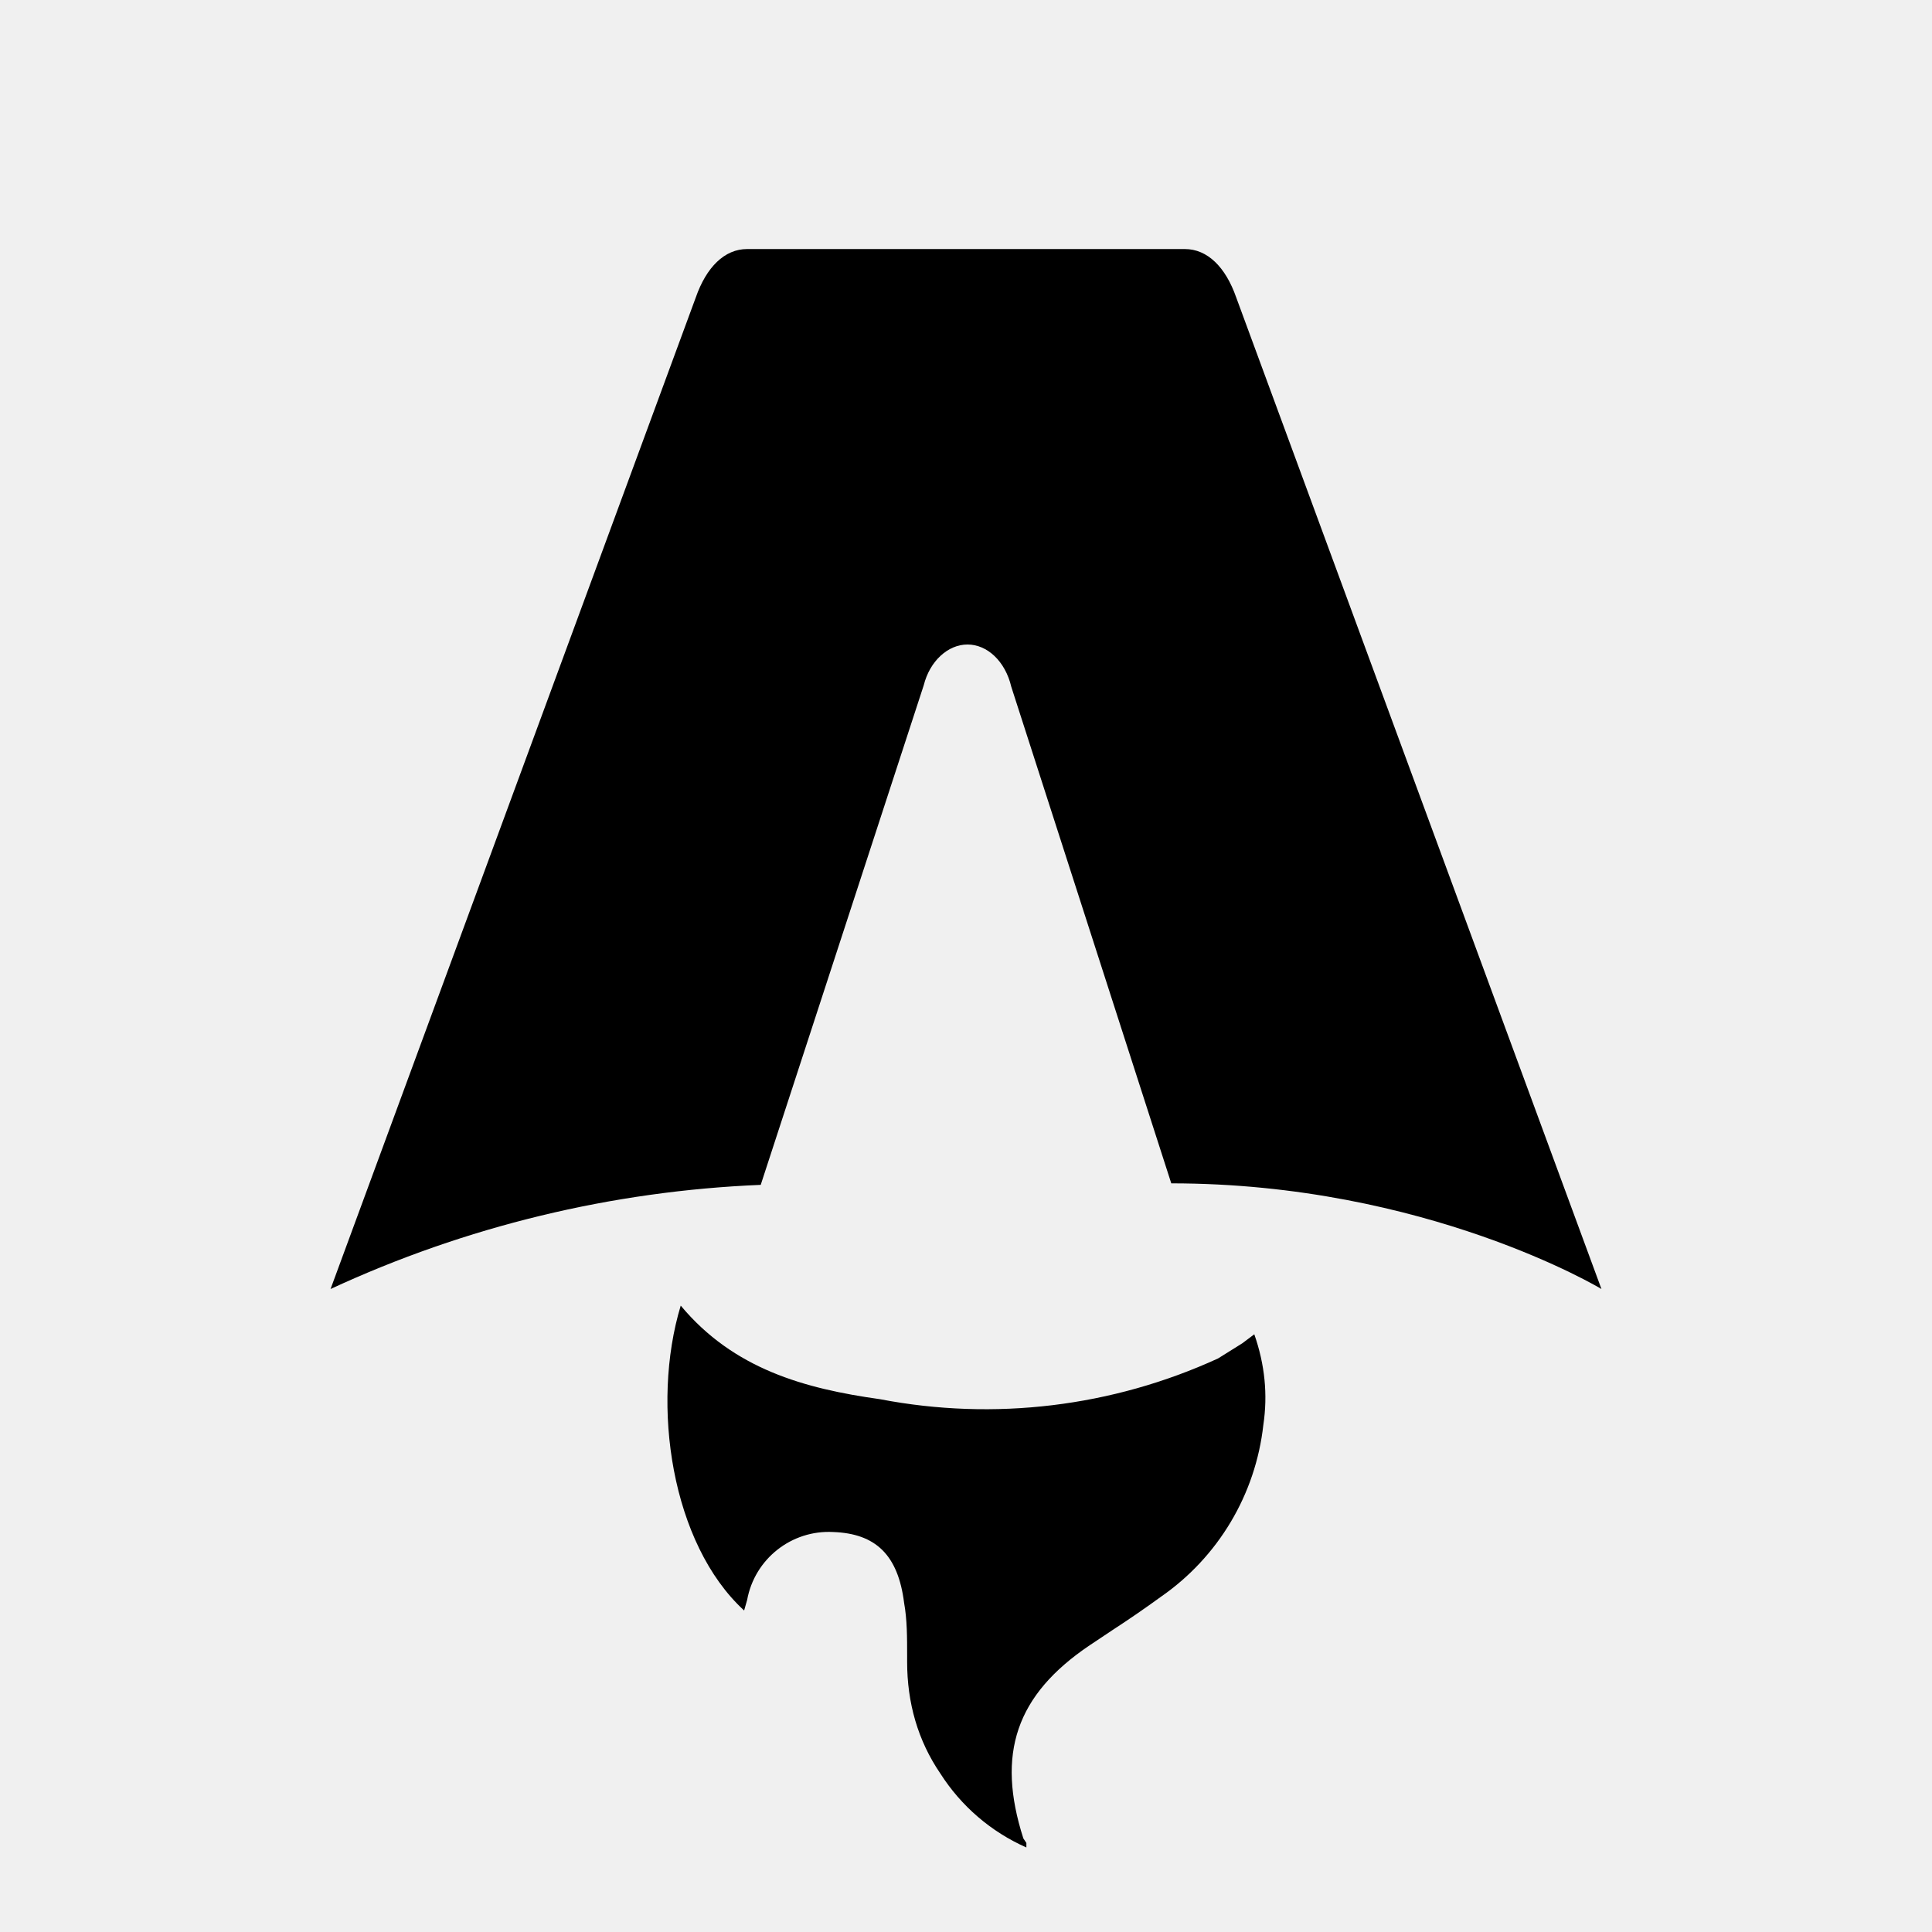
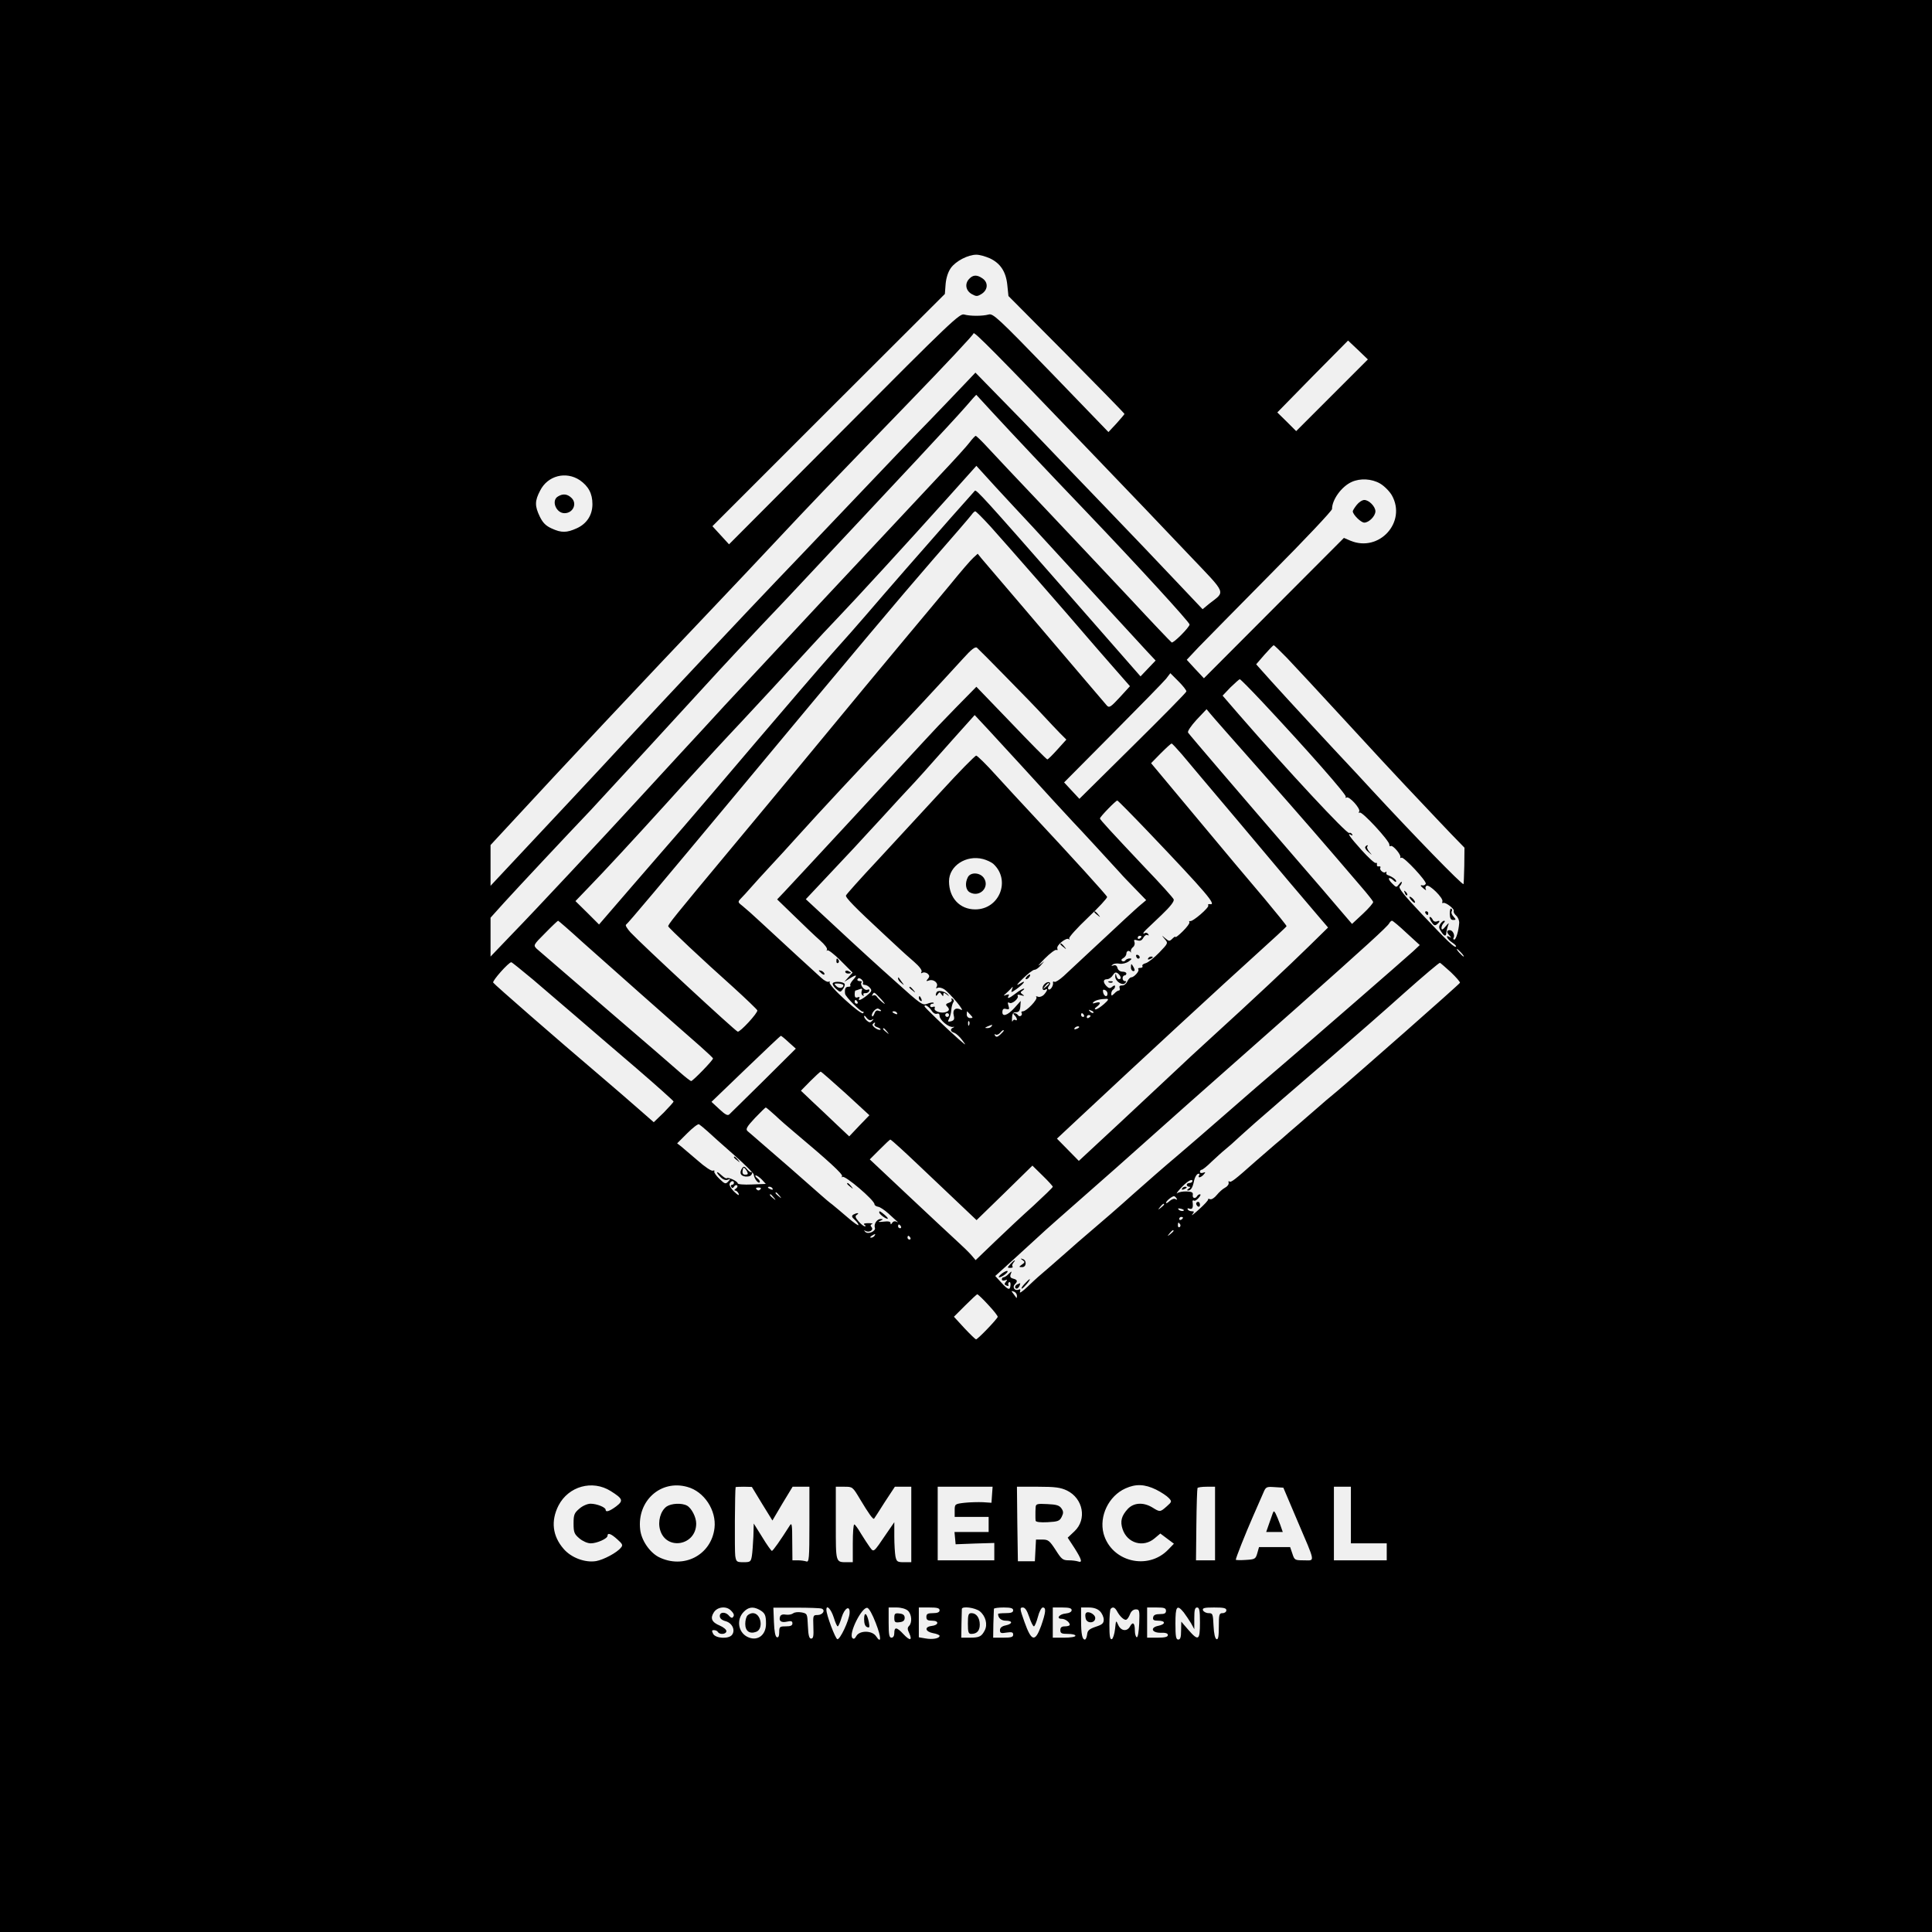
- <svg xmlns="http://www.w3.org/2000/svg" fill="none" viewBox="0 0 128 128">
-   <path d="M50.4 78.5a75.1 75.1 0 0 0-28.5 6.9l24.2-65.7c.7-2 1.9-3.2 3.4-3.2h29c1.5 0 2.7 1.2 3.4 3.2l24.2 65.7s-11.6-7-28.5-7L67 45.5c-.4-1.7-1.6-2.8-2.9-2.8-1.3 0-2.5 1.1-2.9 2.7L50.4 78.5Zm-1.1 28.2Zm-4.2-20.2c-2 6.6-.6 15.8 4.2 20.2a17.5 17.5 0 0 1 .2-.7 5.5 5.5 0 0 1 5.7-4.5c2.8.1 4.3 1.5 4.7 4.7.2 1.1.2 2.3.2 3.5v.4c0 2.7.7 5.2 2.2 7.4a13 13 0 0 0 5.7 4.9v-.3l-.2-.3c-1.8-5.6-.5-9.5 4.4-12.8l1.5-1a73 73 0 0 0 3.2-2.2 16 16 0 0 0 6.8-11.4c.3-2 .1-4-.6-6l-.8.6-1.6 1a37 37 0 0 1-22.4 2.7c-5-.7-9.7-2-13.2-6.2Z" />
-   <style>
-         path { fill: #000; }
-         @media (prefers-color-scheme: dark) {
-             path { fill: #FFF; }
-         }
-     </style>
+ <svg xmlns="http://www.w3.org/2000/svg" version="1.0" width="1024pt" height="1024pt" viewBox="0 0 1024 1024" preserveAspectRatio="xMidYMid meet">
+   <g transform="translate(0,1024) scale(0.1,-0.1)" fill="#000000" stroke="none">
+     <path d="M0 5120 l0 -5120 5120 0 5120 0 0 5120 0 5120 -5120 0 -5120 0 0 -5120z m5246 3751 c56 -26 86 -71 93 -142 l6 -58 308 -310 c169 -171 307 -312 307 -315 0 -2 -19 -24 -42 -50 l-43 -46 -305 316 c-280 289 -307 314 -330 307 -32 -9 -98 -9 -130 0 -23 7 -75 -42 -635 -605 l-611 -613 -44 48 -44 48 616 616 616 615 4 53 c3 33 13 64 28 85 26 36 90 70 135 70 17 0 48 -9 71 -19z m515 -1006 c201 -209 445 -464 543 -568 201 -211 192 -189 105 -257 l-35 -29 -144 152 c-79 84 -247 260 -374 392 -127 132 -276 287 -331 345 -55 58 -157 163 -228 235 l-127 130 -57 -60 c-31 -33 -113 -118 -182 -190 -70 -71 -264 -274 -431 -450 -167 -176 -343 -360 -391 -410 -138 -144 -577 -611 -799 -850 -169 -183 -358 -384 -667 -714 l-43 -46 0 108 0 108 113 122 c257 279 704 755 1077 1147 97 102 248 262 335 355 180 192 228 242 698 728 185 191 337 353 337 360 0 14 117 -103 601 -608z m1299 280 l-190 -190 -50 50 -50 49 187 191 188 190 53 -50 52 -50 -190 -190z m-1805 -85 c122 -132 283 -303 505 -535 274 -287 545 -583 545 -595 0 -14 -86 -101 -95 -95 -5 3 -105 108 -221 233 -117 125 -322 342 -454 482 -133 140 -268 283 -300 318 -31 34 -60 62 -64 62 -3 -1 -18 -16 -32 -35 -14 -19 -84 -96 -156 -172 -295 -314 -1045 -1117 -1143 -1223 -58 -63 -163 -178 -235 -255 -71 -77 -175 -190 -230 -250 -169 -184 -542 -584 -662 -707 l-113 -118 0 103 0 103 72 80 c72 79 332 357 458 489 59 63 506 549 684 744 38 42 138 148 221 236 84 88 190 200 236 250 46 49 154 164 239 255 85 91 243 260 351 375 108 116 223 240 255 277 32 37 58 67 59 65 1 -1 37 -40 80 -87z m120 -507 c66 -70 145 -156 175 -189 122 -133 488 -532 530 -577 l45 -48 -40 -42 -40 -42 -416 475 c-402 459 -456 518 -462 509 -2 -2 -59 -67 -128 -144 -137 -155 -348 -397 -449 -515 -35 -41 -116 -133 -180 -204 -63 -71 -243 -281 -400 -465 -157 -185 -332 -390 -390 -457 -58 -66 -181 -209 -275 -317 l-170 -197 -62 62 -63 62 73 76 c74 76 228 242 412 445 55 61 122 135 150 165 27 30 77 84 110 120 33 36 96 103 140 150 80 85 230 248 360 390 37 41 103 111 145 155 94 98 371 400 580 633 l155 173 40 -44 c22 -25 94 -103 160 -174z m-2302 142 c46 -32 67 -71 67 -127 0 -58 -30 -104 -83 -128 -53 -24 -81 -25 -133 -1 -31 14 -47 30 -63 63 -27 56 -27 83 2 138 40 79 136 104 210 55z m4242 -18 c22 -13 49 -40 62 -62 80 -142 -67 -304 -219 -241 l-35 15 -371 -372 -371 -372 -46 49 -45 49 62 66 c35 36 208 212 385 391 178 179 323 333 323 342 0 50 51 120 105 144 45 20 105 17 150 -9z m-2064 -229 c65 -72 418 -475 519 -594 19 -22 76 -88 127 -146 l92 -105 -54 -59 c-47 -51 -56 -57 -68 -44 -7 8 -65 76 -128 150 -63 74 -204 240 -314 369 -110 129 -210 246 -222 260 l-21 26 -22 -20 c-13 -11 -69 -76 -125 -145 -57 -69 -166 -199 -242 -290 -131 -157 -233 -280 -565 -682 -79 -95 -235 -284 -348 -419 -314 -377 -341 -411 -338 -419 4 -10 178 -174 346 -324 67 -61 123 -115 126 -121 4 -13 -92 -117 -104 -113 -16 6 -502 456 -568 526 -18 20 -29 38 -24 41 10 6 186 216 586 696 633 761 862 1033 1039 1237 106 121 198 228 206 239 7 10 16 19 20 19 4 0 41 -37 82 -82z m82 -797 c79 -80 168 -172 198 -205 30 -32 69 -74 87 -92 l34 -34 -47 -52 c-26 -29 -50 -53 -54 -53 -4 0 -90 87 -191 193 l-185 192 -110 -112 c-61 -62 -133 -138 -160 -168 -83 -90 -705 -762 -747 -806 l-39 -41 93 -90 c51 -50 112 -108 135 -128 24 -21 40 -42 36 -49 -3 -6 -2 -8 2 -3 5 4 37 -21 71 -55 l63 -63 -22 -24 -22 -25 27 17 c38 24 45 21 20 -6 -12 -13 -19 -27 -15 -30 3 -4 -1 -7 -10 -7 -16 0 -21 -11 -18 -37 2 -16 84 -98 94 -95 5 1 6 -2 2 -8 -4 -6 -44 23 -96 71 -49 44 -86 86 -82 92 3 5 1 7 -4 4 -6 -4 -24 5 -41 21 -16 15 -74 68 -128 117 -114 105 -111 102 -195 180 -35 33 -77 70 -92 82 -27 21 -28 22 -10 41 10 10 34 36 53 58 19 22 64 71 100 110 36 38 103 112 150 164 114 127 351 381 475 510 94 98 263 280 400 430 43 48 64 64 73 57 7 -6 77 -76 155 -156z m1488 102 c36 -38 175 -187 309 -333 134 -146 276 -299 315 -340 136 -144 250 -265 284 -299 l33 -34 -1 -96 c-1 -52 -3 -96 -4 -97 -6 -7 -266 261 -488 501 -30 33 -120 130 -200 215 -185 199 -337 365 -378 412 l-33 37 44 51 c24 27 46 50 49 50 3 0 34 -30 70 -67z m-533 -178 c0 -5 -129 -136 -284 -289 l-283 -280 -41 44 -40 43 259 261 c143 144 270 274 282 289 l22 29 43 -43 c24 -24 43 -48 42 -54z m404 -57 c238 -254 447 -492 441 -501 -3 -6 -2 -7 4 -4 14 9 76 -60 67 -74 -4 -7 -3 -9 3 -6 12 8 159 -151 157 -170 -1 -7 2 -10 8 -7 10 6 55 -46 50 -59 -1 -5 1 -6 6 -3 12 7 134 -124 129 -138 -3 -6 -10 -10 -16 -9 -16 4 -14 -2 6 -18 10 -8 14 -9 10 -2 -4 6 -2 15 4 18 14 10 91 -66 84 -83 -2 -7 -1 -11 4 -8 11 7 63 -33 56 -43 -2 -5 3 -15 13 -24 10 -9 17 -27 16 -39 -3 -43 -17 -88 -26 -88 -5 0 -7 4 -4 9 9 14 -4 41 -20 41 -17 0 -18 -12 -1 -29 10 -11 10 -13 0 -7 -25 14 -13 -12 13 -29 14 -9 24 -19 21 -22 -8 -7 -39 22 -179 170 -98 104 -128 141 -119 150 6 6 11 15 11 21 0 5 -6 1 -14 -10 -15 -19 -15 -19 -37 3 -13 12 -20 25 -17 28 3 3 13 -1 22 -10 9 -9 16 -12 16 -6 0 9 -20 24 -45 33 -5 1 -9 7 -7 13 2 5 0 7 -4 3 -9 -10 -35 12 -28 23 3 5 0 8 -8 7 -7 -2 -12 3 -10 10 1 8 -1 11 -6 8 -5 -3 -39 28 -76 69 -63 70 -80 95 -54 79 7 -4 8 -3 4 5 -4 6 -11 9 -15 6 -12 -7 -324 328 -589 633 l-82 95 42 44 c24 23 46 43 49 43 4 0 58 -55 121 -122z m-7 -368 c224 -254 322 -367 528 -608 34 -39 63 -76 65 -82 2 -5 -23 -34 -54 -63 l-58 -54 -66 77 c-36 43 -135 158 -220 256 -298 345 -576 670 -583 681 -4 7 15 35 45 68 l53 56 20 -24 c11 -14 133 -152 270 -307z m-1277 38 c132 -145 257 -281 278 -303 33 -34 204 -220 254 -275 8 -10 42 -45 75 -79 l60 -62 -25 -21 c-14 -11 -54 -48 -90 -81 -37 -34 -114 -107 -174 -162 -59 -55 -126 -117 -148 -138 -22 -20 -44 -34 -49 -31 -5 3 -9 2 -8 -3 4 -15 -13 -43 -23 -37 -5 3 -5 11 2 19 16 20 -5 28 -24 9 -16 -16 -12 -39 5 -29 15 10 10 -7 -7 -26 -9 -10 -23 -15 -32 -12 -10 4 -14 2 -9 -2 9 -11 -52 -75 -71 -75 -7 0 -11 -4 -7 -9 3 -5 1 -12 -4 -15 -5 -4 -12 -2 -16 4 -3 5 -11 10 -18 10 -8 0 -8 -3 1 -12 14 -14 16 -32 3 -24 -5 4 -11 0 -14 -6 -3 -7 -4 1 -3 17 1 23 6 30 21 30 15 0 21 8 23 30 l2 30 -33 -37 c-37 -41 -67 -50 -64 -19 1 13 7 17 20 13 16 -4 18 -1 12 18 -5 16 -4 20 5 15 14 -9 52 24 44 37 -4 6 3 8 17 3 19 -5 21 -4 9 4 -13 10 -13 12 0 21 8 5 11 10 6 10 -5 0 -24 -11 -42 -25 -35 -27 -49 -32 -38 -13 5 8 1 9 -12 5 -16 -6 -17 -5 -4 6 8 7 21 19 28 27 11 13 12 12 6 -4 -7 -19 -5 -18 24 2 41 30 55 52 17 28 -22 -13 -17 -5 17 28 26 25 53 46 61 46 8 0 22 10 33 23 l19 22 -25 -19 c-14 -11 -1 4 27 33 29 29 57 50 63 46 5 -3 7 0 4 8 -6 17 49 61 61 49 5 -4 5 -2 2 4 -3 6 41 55 99 110 57 54 103 104 102 110 -3 10 -182 207 -408 449 -47 50 -128 138 -180 195 -52 58 -100 105 -106 105 -6 0 -90 -85 -186 -190 -96 -104 -248 -269 -337 -365 -90 -96 -165 -180 -167 -186 -5 -10 48 -64 200 -205 32 -30 70 -65 85 -79 15 -14 48 -44 75 -67 30 -26 45 -47 40 -54 -4 -8 -3 -9 5 -5 6 4 18 2 27 -4 11 -10 12 -16 2 -28 -11 -13 -10 -14 8 -8 24 7 50 -16 38 -35 -4 -8 -3 -9 5 -5 6 4 22 1 35 -7 31 -21 116 -123 90 -109 -28 15 -47 1 -39 -30 5 -20 2 -26 -14 -31 -18 -4 -19 -2 -11 13 6 11 11 32 12 47 1 15 6 33 10 40 6 7 4 14 -3 19 -7 4 -9 3 -5 -4 3 -6 -3 -14 -15 -17 -15 -5 -18 -10 -10 -18 15 -15 14 -24 -5 -31 -24 -9 -66 4 -60 20 3 8 0 11 -10 7 -7 -3 -14 0 -14 6 0 6 5 11 12 11 6 0 9 2 6 5 -3 3 -18 1 -33 -5 -25 -10 -34 -4 -168 117 -78 69 -217 196 -309 282 l-167 155 142 151 c78 82 164 175 191 205 28 30 100 108 160 174 61 65 120 129 131 142 60 68 270 304 271 304 1 0 110 -118 242 -262z m856 54 c26 -31 161 -192 300 -356 236 -282 335 -398 433 -513 l42 -49 -102 -100 c-105 -103 -300 -286 -512 -479 -66 -60 -158 -145 -205 -190 -47 -44 -179 -167 -293 -274 l-209 -194 -58 59 -58 59 122 114 c312 292 776 720 927 856 92 83 168 153 168 156 1 3 -52 68 -116 145 -65 76 -227 269 -360 429 l-242 290 51 52 c29 29 55 53 58 52 3 0 27 -26 54 -57z m-177 -412 c306 -321 366 -391 325 -382 -8 1 -11 -2 -8 -7 7 -10 -82 -87 -96 -83 -5 1 -7 -1 -4 -6 3 -5 -13 -26 -34 -47 -22 -22 -40 -36 -40 -31 0 4 -7 0 -16 -9 -15 -15 -18 -15 -38 2 -21 18 -21 18 -3 -4 19 -22 19 -22 -29 -72 -26 -27 -58 -52 -71 -56 -13 -3 -21 -10 -18 -15 3 -6 -2 -10 -11 -10 -10 0 -14 -3 -11 -7 9 -8 -22 -43 -37 -43 -6 0 -16 -10 -21 -22 -6 -13 -18 -22 -28 -21 -12 0 -16 -4 -13 -13 3 -8 1 -14 -4 -14 -5 0 -16 -7 -24 -16 -14 -13 -16 -14 -16 0 0 8 5 18 10 21 6 3 10 11 10 17 0 7 -5 6 -15 -2 -11 -10 -18 -9 -30 3 -20 21 -19 37 3 37 9 0 23 9 30 21 11 16 16 18 28 9 16 -14 19 -30 5 -30 -5 0 -12 8 -14 18 -4 14 -5 14 -6 -3 -1 -25 37 -51 52 -36 8 8 8 11 -1 11 -7 0 -12 7 -12 15 0 8 5 15 10 15 6 0 10 5 10 10 0 6 -9 10 -21 10 -12 0 -23 8 -26 19 -3 13 -11 18 -21 14 -13 -4 -14 -3 -4 5 7 5 24 7 37 4 13 -2 34 3 47 12 17 12 19 16 6 16 -9 0 -20 -5 -23 -10 -4 -6 -11 -7 -17 -4 -7 4 -5 10 6 16 9 5 16 16 16 23 0 16 15 20 23 8 2 -5 2 -3 1 4 -2 6 3 17 11 23 8 6 11 18 8 27 -5 12 -1 14 15 9 15 -5 24 -1 32 14 6 11 16 17 22 14 7 -4 8 -3 4 5 -4 6 -12 9 -17 6 -14 -9 -11 2 5 17 7 7 45 43 83 79 46 44 67 71 64 82 -3 8 -71 84 -152 168 -184 195 -239 255 -239 261 0 9 85 96 92 95 4 -1 78 -76 165 -167z m-823 -168 c95 -86 34 -242 -95 -242 -82 0 -139 61 -139 149 0 82 91 141 180 118 19 -5 43 -16 54 -25z m-2176 -416 c122 -109 484 -430 624 -552 37 -33 67 -61 67 -64 1 -9 -107 -120 -116 -120 -4 1 -28 19 -53 41 -25 22 -202 176 -395 341 -192 165 -359 309 -370 319 -19 19 -19 20 45 84 35 36 66 65 68 65 2 0 61 -51 130 -114z m4367 49 l70 -64 -35 -33 c-54 -49 -545 -476 -694 -603 -71 -60 -204 -175 -295 -255 -91 -80 -211 -183 -266 -230 -55 -46 -158 -136 -230 -200 -71 -64 -170 -150 -220 -192 -49 -42 -104 -89 -121 -105 -17 -15 -57 -50 -89 -78 -78 -67 -75 -64 -129 -115 -26 -25 -44 -37 -40 -27 4 13 2 16 -9 11 -19 -7 -33 14 -18 29 16 16 14 24 -9 30 -15 4 -18 10 -13 24 7 17 6 17 -11 1 -9 -10 -22 -18 -27 -18 -5 0 -9 -5 -9 -11 0 -6 7 -8 16 -5 14 5 15 4 5 -8 -9 -11 -8 -15 4 -20 9 -3 13 -2 10 3 -3 5 -1 12 3 15 5 3 9 -3 8 -14 -2 -31 -12 -28 -48 11 l-33 36 95 86 c52 47 115 105 140 128 25 24 133 119 240 213 107 94 240 211 295 261 117 105 269 240 835 740 353 314 472 422 483 441 4 8 11 14 15 14 4 0 39 -29 77 -65z m-1405 -19 c0 -3 -4 -8 -10 -11 -5 -3 -10 -1 -10 4 0 6 5 11 10 11 6 0 10 -2 10 -4z m1695 -86 c10 -11 16 -20 13 -20 -3 0 -13 9 -23 20 -10 11 -16 20 -13 20 3 0 13 -9 23 -20z m-4920 -142 c60 -51 163 -140 230 -197 66 -57 209 -180 318 -273 108 -93 197 -173 197 -176 0 -4 -24 -30 -52 -59 l-53 -51 -80 70 c-44 39 -136 118 -205 177 -225 191 -559 482 -566 493 -6 9 82 108 96 108 3 0 55 -42 115 -92z m4865 39 c28 -27 50 -52 48 -56 -3 -8 -553 -492 -653 -576 -33 -27 -78 -65 -100 -85 -22 -19 -69 -60 -104 -90 -36 -30 -69 -60 -75 -65 -6 -6 -27 -23 -46 -39 -19 -16 -66 -57 -105 -91 -110 -98 -132 -115 -139 -107 -4 4 -6 1 -4 -7 2 -8 -7 -20 -19 -26 -12 -6 -32 -24 -44 -39 -12 -15 -28 -25 -35 -22 -8 3 -13 2 -11 -2 1 -4 -20 -27 -48 -52 -27 -25 -44 -37 -36 -27 12 15 11 17 -2 17 -9 0 -19 4 -22 10 -3 6 1 7 9 4 16 -6 21 5 17 35 -2 7 2 11 7 8 4 -4 16 3 25 14 9 10 13 19 7 19 -5 0 -12 -4 -15 -10 -10 -16 -26 -11 -23 7 2 13 -5 17 -32 18 -19 1 -42 -3 -50 -9 -8 -6 -1 5 15 23 34 38 65 57 65 41 0 -5 -7 -10 -15 -10 -8 0 -15 -4 -15 -10 0 -5 6 -10 13 -10 8 0 7 -4 -3 -10 -9 -6 -10 -10 -3 -10 15 0 25 16 32 53 4 17 13 33 20 35 8 3 11 0 7 -7 -11 -17 10 -13 24 4 11 13 10 14 -4 9 -9 -3 -16 -1 -16 5 0 6 4 11 9 11 5 0 29 19 53 43 25 23 55 51 69 62 13 10 54 46 90 80 36 33 110 98 165 145 54 48 194 167 309 267 116 100 291 253 390 342 99 88 183 159 187 158 3 -1 29 -24 58 -50z m-3116 -58 c-3 -5 1 -9 9 -9 8 0 21 -7 28 -16 12 -14 9 -20 -16 -40 -31 -25 -51 -32 -40 -14 3 6 -1 7 -9 4 -11 -4 -16 0 -16 15 0 12 2 21 4 21 2 0 12 3 22 7 13 5 16 3 11 -10 -3 -9 -1 -19 5 -23 6 -4 8 -3 5 3 -4 6 1 10 10 9 9 0 18 5 20 12 3 7 -1 10 -10 6 -16 -6 -42 28 -30 40 3 3 -1 6 -11 6 -9 0 -14 5 -11 10 5 8 11 7 21 -1 7 -6 11 -15 8 -20z m986 -3 c0 -2 -8 -10 -17 -17 -16 -13 -17 -12 -4 4 13 16 21 21 21 13z m310 -52 c0 -21 -17 -17 -23 5 -3 14 -1 18 9 14 8 -3 14 -11 14 -19z m-1199 -31 c21 -23 24 -30 9 -18 -14 11 -29 26 -33 33 -5 7 -13 9 -19 6 -7 -4 -8 -2 -4 4 10 16 7 17 47 -25z m1180 -25 c-17 -15 -37 -28 -44 -28 -7 1 -5 6 6 14 24 18 21 29 -5 21 -16 -5 -20 -4 -13 3 10 11 37 17 69 18 14 0 12 -6 -13 -28z m-1306 12 c3 -5 1 -10 -4 -10 -6 0 -11 5 -11 10 0 6 2 10 4 10 3 0 8 -4 11 -10z m391 -44 c9 -15 21 -22 30 -19 9 3 14 -1 14 -12 0 -21 48 -61 70 -58 9 2 10 0 3 -3 -19 -8 -16 -22 5 -28 10 -4 29 -21 42 -39 23 -31 23 -31 -21 7 -62 55 -179 167 -179 172 0 13 22 0 36 -20z m-266 -3 c0 -3 -7 -3 -14 0 -9 4 -17 -2 -21 -14 -4 -11 -9 -18 -12 -16 -10 11 18 46 32 41 8 -4 15 -8 15 -11z m1125 -11 c-3 -3 -11 0 -18 7 -9 10 -8 11 6 5 10 -3 15 -9 12 -12z m-1040 -2 c3 -6 -1 -7 -9 -4 -18 7 -21 14 -7 14 6 0 13 -4 16 -10z m388 -8 c15 -16 15 -18 -1 -18 -10 0 -18 8 -18 18 0 10 1 18 2 18 0 0 8 -8 17 -18z m-113 -2 c0 -5 -4 -10 -10 -10 -5 0 -10 5 -10 10 0 6 5 10 10 10 6 0 10 -4 10 -10z m715 0 c3 -5 1 -10 -4 -10 -6 0 -11 5 -11 10 0 6 2 10 4 10 3 0 8 -4 11 -10z m-1124 -25 c11 6 12 5 2 -5 -10 -11 -15 -11 -28 0 -8 7 -15 17 -15 23 0 6 6 3 13 -8 9 -11 19 -15 28 -10z m1159 21 c0 -3 -4 -8 -10 -11 -5 -3 -10 -1 -10 4 0 6 5 11 10 11 6 0 10 -2 10 -4z m-643 -48 c-3 -8 -6 -5 -6 6 -1 11 2 17 5 13 3 -3 4 -12 1 -19z m-502 3 c-3 -5 4 -13 16 -16 11 -4 18 -9 16 -12 -9 -8 -48 18 -42 28 4 5 8 9 11 9 3 0 3 -4 -1 -9z m620 -11 c-3 -5 -14 -10 -23 -9 -14 0 -13 2 3 9 27 11 27 11 20 0z m465 -4 c0 -2 -7 -7 -16 -10 -8 -3 -12 -2 -9 4 6 10 25 14 25 6z m-1019 -23 c13 -16 12 -17 -3 -4 -17 13 -22 21 -14 21 2 0 10 -8 17 -17z m619 4 c0 -2 -9 -12 -19 -21 -14 -13 -21 -14 -27 -5 -4 7 -3 10 3 6 6 -4 16 0 23 8 12 14 20 19 20 12z m-1140 -61 l38 -34 -170 -169 c-94 -92 -175 -173 -182 -179 -9 -9 -22 -2 -53 27 l-42 39 182 175 c100 96 183 175 186 175 2 0 21 -15 41 -34z m302 -271 l126 -116 -54 -56 -53 -56 -68 64 c-37 35 -94 90 -128 121 l-60 57 50 51 c27 27 52 50 55 50 3 0 62 -52 132 -115z m-373 -117 c25 -24 70 -63 100 -88 181 -152 260 -224 254 -234 -3 -6 -3 -8 2 -4 12 11 170 -123 170 -145 0 -5 8 -11 19 -13 10 -1 35 -18 55 -36 20 -18 41 -37 46 -42 6 -5 5 -6 -4 -1 -8 4 -17 2 -22 -6 -6 -10 -9 -10 -9 -2 0 9 -12 11 -37 8 -28 -3 -33 -2 -18 4 17 8 17 10 3 10 -19 1 -38 -27 -31 -46 7 -18 -36 -38 -51 -22 -8 9 -8 10 1 5 19 -11 45 4 33 19 -8 9 -7 14 2 17 7 3 -2 5 -20 5 -21 0 -28 -3 -20 -9 7 -4 8 -8 2 -8 -6 0 -21 12 -33 26 -18 21 -20 28 -10 35 8 5 10 9 4 9 -5 0 -16 -4 -23 -8 -9 -7 -8 -13 8 -27 11 -10 20 -22 20 -28 0 -5 -26 13 -57 40 -32 28 -69 58 -82 69 -14 10 -41 33 -60 50 -96 85 -234 206 -301 263 -41 36 -81 70 -88 76 -11 10 -4 23 39 69 30 31 55 56 58 56 2 0 25 -19 50 -42z m-359 -84 c19 -18 82 -74 140 -125 58 -51 105 -98 105 -104 1 -19 23 -50 31 -42 4 4 -1 14 -12 22 -10 8 -14 15 -8 15 6 0 20 -10 32 -22 l21 -23 -75 -3 c-41 -2 -74 1 -74 6 0 11 -51 35 -58 27 -3 -3 -16 5 -29 17 -28 26 -31 16 -3 -12 12 -12 26 -17 37 -13 15 6 16 5 3 -9 -14 -15 -18 -14 -47 14 -18 17 -30 35 -27 39 3 5 -1 7 -8 4 -7 -3 -43 21 -79 53 -37 31 -76 65 -88 75 l-22 17 53 53 c29 29 57 51 63 48 5 -3 25 -19 45 -37z m1024 -91 c28 -25 130 -122 226 -213 l176 -167 148 144 148 145 54 -53 c30 -29 54 -56 54 -59 0 -4 -46 -48 -102 -100 -57 -51 -149 -137 -205 -191 l-102 -98 -23 27 c-13 15 -49 50 -79 77 -30 28 -146 135 -257 240 l-202 190 52 52 c29 29 54 53 57 53 2 0 27 -21 55 -47z m-884 -183 c0 -5 -5 -10 -11 -10 -5 0 -7 -5 -3 -11 4 -8 9 -7 15 2 4 7 11 10 16 6 4 -5 1 -12 -7 -17 -8 -6 -10 -10 -4 -10 7 0 15 -8 19 -17 4 -12 -4 -8 -24 11 -16 15 -27 35 -24 42 6 16 23 19 23 4z m140 -34 c-7 -7 -13 -7 -20 0 -6 6 -3 10 10 10 13 0 16 -4 10 -10z m65 4 c3 -6 -1 -7 -9 -4 -18 7 -21 14 -7 14 6 0 13 -4 16 -10z m36 -37 c13 -16 12 -17 -3 -4 -17 13 -22 21 -14 21 2 0 10 -8 17 -17z m-30 -10 c13 -16 12 -17 -3 -4 -17 13 -22 21 -14 21 2 0 10 -8 17 -17z m2135 -5 c5 -7 3 -8 -5 -4 -7 5 -21 0 -32 -10 -10 -9 -19 -14 -19 -9 0 9 31 34 42 35 4 0 10 -5 14 -12z m-66 -32 c0 -2 -8 -10 -17 -17 -16 -13 -17 -12 -4 4 13 16 21 21 21 13z m101 -34 c-7 -2 -18 1 -23 6 -8 8 -4 9 13 5 13 -4 18 -8 10 -11z m-1 -36 c0 -3 -4 -8 -10 -11 -5 -3 -10 -1 -10 4 0 6 5 11 10 11 6 0 10 -2 10 -4z m-15 -35 c3 -5 2 -12 -3 -15 -5 -3 -9 1 -9 9 0 17 3 19 12 6z m-1480 -11 c3 -5 1 -10 -4 -10 -6 0 -11 5 -11 10 0 6 2 10 4 10 3 0 8 -4 11 -10z m1445 -24 c0 -2 -8 -10 -17 -17 -16 -13 -17 -12 -4 4 13 16 21 21 21 13z m-1585 -26 c-3 -5 -12 -10 -18 -10 -7 0 -6 4 3 10 19 12 23 12 15 0z m190 -10 c3 -5 1 -10 -4 -10 -6 0 -11 5 -11 10 0 6 2 10 4 10 3 0 8 -4 11 -10z m565 -308 c0 -8 -1 -13 -3 -11 -1 2 -9 12 -16 22 -12 15 -12 17 3 11 9 -3 16 -13 16 -22z m-152 -48 c29 -31 52 -60 50 -64 -6 -15 -107 -120 -115 -119 -4 1 -32 28 -62 60 l-55 60 59 59 c33 33 62 60 65 60 3 0 30 -25 58 -56z m-2001 -987 c65 -41 68 -51 29 -81 -35 -26 -56 -33 -56 -18 0 13 -47 32 -80 32 -16 0 -42 -11 -59 -26 -27 -23 -31 -32 -31 -79 0 -47 4 -56 31 -79 18 -15 43 -26 60 -26 33 0 89 25 89 40 0 18 19 11 52 -19 28 -25 31 -31 18 -45 -21 -26 -91 -63 -130 -70 -59 -10 -133 18 -173 65 -59 68 -68 148 -27 229 53 103 180 138 277 77z m406 22 c89 -24 155 -124 144 -218 -17 -144 -165 -220 -297 -153 -48 26 -91 89 -97 146 -17 151 109 265 250 225z m2484 -14 c28 -14 58 -34 68 -45 17 -18 16 -20 -11 -44 -35 -31 -36 -31 -76 -6 -48 29 -98 26 -130 -7 -34 -37 -42 -66 -28 -108 25 -75 110 -99 169 -49 l31 26 36 -27 36 -27 -29 -30 c-108 -114 -303 -66 -344 84 -24 92 27 199 116 239 55 25 102 23 162 -6z m-2088 -75 l55 -89 53 90 54 89 45 0 44 0 0 -201 c0 -179 -2 -200 -16 -195 -9 3 -29 6 -45 6 l-29 0 -1 103 c0 83 -2 98 -12 83 -52 -82 -90 -136 -96 -136 -3 0 -27 33 -51 73 l-45 72 -2 -70 c-2 -38 -5 -85 -8 -102 -5 -31 -9 -33 -44 -33 -36 0 -39 2 -44 33 -4 24 -2 351 2 365 1 1 20 2 44 2 l42 -1 54 -89z m520 23 c45 -75 69 -109 74 -102 2 2 27 41 56 87 l54 82 43 0 44 0 0 -200 0 -200 -39 0 c-35 0 -39 3 -45 31 -3 17 -6 65 -6 106 l0 75 -40 -58 c-72 -106 -68 -103 -90 -74 -10 14 -31 46 -47 72 -15 26 -31 48 -35 48 -5 0 -8 -45 -8 -100 l0 -100 -29 0 c-63 0 -61 -6 -61 206 l0 194 45 0 c44 0 44 0 84 -67z m699 25 l-3 -43 -45 3 c-25 1 -69 0 -97 -3 -52 -6 -53 -7 -53 -41 l0 -34 90 0 90 0 0 -40 0 -40 -91 0 -90 0 3 -32 3 -33 103 4 102 3 0 -46 0 -46 -150 0 -150 0 0 195 0 195 146 0 145 0 -3 -42z m397 22 c86 -42 107 -153 40 -216 l-36 -34 36 -55 c38 -60 44 -80 19 -71 -9 3 -31 6 -50 6 -31 0 -38 6 -69 55 -32 49 -39 55 -70 55 l-34 0 -3 -57 -3 -58 -45 0 -45 0 -3 198 -2 197 112 0 c91 0 119 -4 153 -20z m785 -175 l0 -195 -51 0 -50 0 2 188 c1 103 4 190 6 195 2 4 24 7 49 7 l44 0 0 -195z m435 18 c100 -234 96 -213 36 -213 -48 0 -50 1 -61 35 l-12 35 -82 0 -83 0 -9 -32 c-9 -31 -12 -33 -62 -36 -29 -2 -52 -1 -52 1 0 10 51 138 90 227 23 52 48 110 56 128 13 31 16 33 59 30 l47 -3 73 -172z m285 27 l0 -150 95 0 95 0 0 -45 0 -45 -140 0 -140 0 0 195 0 195 45 0 45 0 0 -150z m-3286 -506 c17 -17 20 -27 9 -37 -3 -4 -11 0 -17 7 -18 24 -51 24 -51 1 0 -13 10 -22 32 -28 35 -10 52 -49 32 -73 -18 -22 -86 -18 -99 6 -8 16 -8 20 4 20 8 0 18 -4 21 -10 10 -16 45 -12 45 5 0 8 -16 21 -35 29 -43 18 -52 39 -31 71 19 29 66 34 90 9z m149 5 c31 -17 37 -28 37 -75 0 -63 -48 -96 -100 -69 -48 25 -57 91 -19 131 25 26 49 30 82 13z m332 5 c22 -9 5 -34 -22 -34 -24 0 -24 -2 -22 -62 2 -49 0 -63 -12 -63 -10 0 -15 17 -17 66 -3 66 -3 67 -34 73 -17 3 -37 1 -44 -5 -8 -6 -25 -9 -38 -7 -16 3 -27 0 -31 -9 -9 -24 5 -35 36 -28 22 5 29 3 29 -9 0 -12 -10 -16 -35 -16 -32 0 -35 -2 -35 -31 0 -20 -4 -29 -12 -27 -9 3 -14 31 -16 81 l-3 76 121 0 c67 0 127 -2 135 -5z m64 -47 c8 -26 17 -47 21 -47 4 0 13 21 21 48 16 51 45 66 42 22 -2 -38 -51 -142 -65 -138 -11 4 -58 128 -58 156 0 30 25 3 39 -41z m223 -30 c30 -77 30 -113 1 -69 -21 31 -87 31 -104 1 -8 -15 -14 -18 -21 -11 -22 22 50 166 79 160 9 -2 27 -34 45 -81z m170 66 c20 -18 24 -63 6 -81 -9 -9 -9 -18 1 -38 18 -40 4 -42 -30 -6 -36 39 -49 40 -49 7 0 -16 -6 -25 -15 -25 -12 0 -15 16 -15 80 l0 80 42 0 c24 0 49 -7 60 -17z m168 2 c0 -10 -11 -15 -35 -15 -28 0 -35 -4 -35 -20 0 -16 7 -20 31 -20 38 0 35 -24 -4 -28 -39 -5 -33 -30 8 -38 19 -3 35 -10 35 -14 0 -14 -37 -21 -75 -14 l-35 6 0 79 0 79 55 0 c42 0 55 -3 55 -15z m213 -5 c31 -25 43 -70 26 -102 -17 -32 -28 -38 -79 -38 l-45 0 1 73 c1 39 2 75 2 80 4 15 70 6 95 -13z m177 5 c0 -11 -11 -15 -40 -15 -22 0 -40 -2 -40 -4 0 -22 17 -36 41 -36 38 0 37 -17 -1 -25 -20 -4 -30 -13 -30 -25 0 -16 6 -18 35 -13 28 4 35 2 35 -11 0 -13 -11 -16 -53 -16 l-53 0 1 73 c1 39 3 75 3 80 1 4 25 7 52 7 38 0 50 -4 50 -15z m85 -35 c9 -27 20 -50 25 -50 4 0 14 23 21 50 7 28 19 50 26 50 19 0 16 -26 -9 -98 -32 -87 -51 -83 -88 21 -25 70 -26 77 -9 77 12 0 22 -15 34 -50z m225 36 c0 -9 -12 -16 -32 -18 -34 -3 -52 -28 -21 -28 19 0 43 -18 43 -32 0 -4 -11 -8 -25 -8 -18 0 -25 -5 -25 -20 0 -17 7 -20 40 -20 22 0 40 -4 40 -10 0 -6 -27 -10 -60 -10 l-60 0 0 80 0 80 50 0 c37 0 50 -4 50 -14z m150 -6 c11 -11 20 -31 20 -44 0 -20 -8 -27 -42 -38 -35 -12 -44 -20 -46 -41 -2 -15 -7 -27 -12 -27 -14 0 -20 30 -20 101 l0 69 40 0 c27 0 47 -7 60 -20z m90 1 c16 -30 41 -52 51 -45 6 3 14 17 19 30 6 15 18 24 30 24 19 0 21 -5 18 -75 -2 -44 -7 -74 -13 -73 -5 2 -10 17 -10 35 0 40 -10 50 -25 24 -15 -30 -48 -27 -63 6 -12 27 -12 27 -17 -21 -3 -27 -11 -51 -17 -54 -10 -3 -13 17 -13 76 0 43 3 82 7 85 11 12 22 8 33 -12z m260 1 c0 -13 -8 -17 -32 -17 -23 0 -34 -5 -36 -17 -3 -14 3 -18 27 -18 40 0 40 -19 1 -27 -46 -9 -36 -38 13 -37 25 1 37 -3 37 -12 0 -10 -15 -14 -55 -14 l-55 0 0 80 0 80 50 0 c41 0 50 -3 50 -18z m94 -8 c11 -15 29 -41 39 -58 l17 -31 0 58 c0 44 3 57 15 57 12 0 15 -16 15 -80 0 -95 -8 -100 -62 -38 l-37 43 -1 -47 c0 -36 -4 -48 -15 -48 -12 0 -15 16 -15 85 0 92 8 103 44 59z m226 11 c0 -8 -9 -15 -20 -15 -18 0 -20 -7 -20 -71 0 -52 -3 -70 -12 -67 -8 3 -14 29 -16 71 -3 63 -4 67 -26 67 -13 0 -26 7 -30 15 -4 12 6 15 59 15 51 0 65 -3 65 -15z" />
+     <path d="M5136 8761 c-24 -26 -17 -62 15 -80 24 -13 29 -13 53 2 33 22 34 60 4 81 -30 21 -51 20 -72 -3z" />
+     <path d="M2958 7609 c-38 -21 -11 -89 34 -89 45 0 68 50 38 80 -22 22 -46 25 -72 9z" />
+     <path d="M7191 7564 c-12 -15 -21 -30 -21 -34 0 -17 43 -60 61 -60 25 0 59 35 59 60 0 25 -34 60 -59 60 -11 0 -29 -12 -40 -26z" />
+     <path d="M4433 5145 c0 -8 4 -12 9 -9 5 3 6 10 3 15 -9 13 -12 11 -12 -6z" />
+     <path d="M4340 5096 c0 -2 7 -9 15 -16 9 -7 15 -8 15 -2 0 5 -7 12 -15 16 -8 3 -15 4 -15 2z" />
+     <path d="M4480 5090 c0 -6 7 -10 15 -10 8 0 15 2 15 4 0 2 -7 6 -15 10 -8 3 -15 1 -15 -4z" />
+     <path d="M4414 5029 c-3 -6 5 -19 17 -30 22 -19 24 -19 36 -2 7 9 12 21 10 27 -4 13 -55 17 -63 5z m56 -11 c0 -16 -23 -19 -37 -5 -14 13 -13 15 11 14 14 -1 26 -5 26 -9z" />
+     <path d="M7236 5751 c-3 -4 4 -17 17 -27 22 -19 22 -19 4 2 -9 11 -14 24 -10 27 3 4 4 7 0 7 -3 0 -8 -4 -11 -9z" />
+     <path d="M7446 5507 c3 -10 9 -15 12 -12 3 3 0 11 -7 18 -10 9 -11 8 -5 -6z" />
+     <path d="M7470 5486 c0 -4 7 -14 15 -22 8 -9 15 -11 15 -6 0 5 -7 15 -15 22 -8 7 -15 9 -15 6z" />
+     <path d="M7684 5397 c1 -24 5 -33 18 -33 16 0 16 2 2 18 -9 9 -13 21 -10 27 4 5 3 12 -2 15 -5 3 -8 -10 -8 -27z" />
+     <path d="M7555 5400 c3 -5 8 -10 11 -10 2 0 4 5 4 10 0 6 -5 10 -11 10 -5 0 -7 -4 -4 -10z" />
+     <path d="M7586 5355 c13 -20 19 -23 30 -14 18 15 18 23 -1 15 -9 -3 -18 1 -21 9 -4 8 -10 15 -15 15 -5 0 -2 -11 7 -25z" />
+     <path d="M7634 5343 c-9 -14 -8 -23 4 -40 17 -27 27 -29 28 -5 1 9 5 26 9 37 7 16 4 15 -13 -5 -15 -18 -21 -21 -22 -9 0 8 5 20 12 27 7 7 8 12 2 12 -5 0 -14 -8 -20 -17z" />
+     <path d="M5800 5406 c0 -2 8 -10 18 -17 15 -13 16 -12 3 4 -13 16 -21 21 -21 13z" />
+     <path d="M5620 5236 c0 -2 8 -10 18 -17 15 -13 16 -12 3 4 -13 16 -21 21 -21 13z" />
+     <path d="M5442 5064 c-7 -8 -8 -14 -3 -14 10 0 25 19 20 25 -2 1 -10 -3 -17 -11z" />
+     <path d="M4760 5053 c0 -6 8 -17 18 -24 16 -13 16 -13 2 6 -8 11 -16 22 -17 24 -2 2 -3 0 -3 -6z" />
+     <path d="M4820 5006 c0 -2 8 -10 18 -17 15 -13 16 -12 3 4 -13 16 -21 21 -21 13z" />
+     <path d="M4966 4983 c-3 -3 -6 -11 -6 -17 0 -6 5 -4 10 4 9 13 11 13 20 0 8 -12 10 -12 10 -1 0 11 3 11 18 0 14 -11 15 -11 5 1 -14 15 -47 23 -57 13z" />
+     <path d="M4870 4951 c0 -6 4 -13 10 -16 6 -3 7 1 4 9 -7 18 -14 21 -14 7z" />
+     <path d="M6022 5171 c2 -7 7 -12 11 -12 12 1 9 15 -3 20 -7 2 -11 -2 -8 -8z" />
+     <path d="M6085 5160 c-3 -6 1 -7 9 -4 18 7 21 14 7 14 -6 0 -13 -4 -16 -10z" />
+     <path d="M5994 5112 c0 -10 6 -19 13 -19 8 0 9 6 2 19 -5 10 -11 18 -12 18 -2 0 -3 -8 -3 -18z" />
+     <path d="M5878 5033 c7 -3 16 -2 19 1 4 3 -2 6 -13 5 -11 0 -14 -3 -6 -6z" />
+     <path d="M5130 5591 c-17 -32 -12 -69 11 -81 52 -28 106 28 74 76 -20 30 -70 33 -85 5z" />
+     <path d="M5420 3561 c13 -9 13 -12 -3 -23 -18 -13 -18 -14 1 -14 23 0 25 37 2 43 -13 4 -13 3 0 -6z" />
+     <path d="M5355 3540 c-17 -19 -17 -20 0 -20 10 0 15 3 12 7 -4 3 -2 12 4 20 18 21 4 15 -16 -7z" />
+     <path d="M5310 3490 c-14 -11 -20 -20 -14 -20 14 0 50 27 44 33 -3 3 -16 -3 -30 -13z" />
+     <path d="M5430 3435 c-13 -14 -19 -25 -14 -25 8 1 50 50 41 50 -2 0 -14 -11 -27 -25z" />
+     <path d="M5393 3433 c-15 -5 -17 -23 -4 -23 5 0 11 7 15 15 3 8 4 15 3 14 -1 0 -8 -3 -14 -6z" />
+     <path d="M6265 3940 c-3 -6 1 -7 9 -4 18 7 21 14 7 14 -6 0 -13 -4 -16 -10z" />
+     <path d="M6340 3861 c0 -6 5 -13 10 -16 6 -3 10 1 10 9 0 9 -4 16 -10 16 -5 0 -10 -4 -10 -9z" />
+     <path d="M4490 3966 c0 -2 8 -10 18 -17 15 -13 16 -12 3 4 -13 16 -21 21 -21 13z" />
+     <path d="M4660 3814 c0 -9 32 -33 44 -34 5 0 -1 9 -14 20 -25 21 -30 24 -30 14z" />
+     <path d="M3890 4106 c0 -2 8 -10 18 -17 15 -13 16 -12 3 4 -13 16 -21 21 -21 13z" />
+     <path d="M3934 4049 c-17 -24 -10 -42 18 -45 17 -1 29 3 33 14 3 9 3 13 -1 10 -3 -4 -14 2 -23 13 -14 17 -19 19 -27 8z m25 -17 c7 -14 6 -18 -9 -18 -15 0 -18 10 -11 34 2 7 11 0 20 -16z" />
+     <path d="M3533 2255 c-32 -23 -48 -79 -34 -125 33 -110 191 -82 191 35 0 34 -25 82 -49 95 -28 15 -83 12 -108 -5z" />
+     <path d="M5489 2250 c-1 -11 -1 -29 -1 -40 0 -11 0 -25 1 -30 1 -7 25 -10 63 -8 55 3 64 6 75 28 10 20 10 29 -1 45 -11 16 -26 21 -75 23 -55 3 -61 1 -62 -18z" />
+     <path d="M6746 2220 c-3 -8 -12 -34 -20 -57 l-15 -43 44 0 44 0 -14 40 c-8 22 -19 48 -24 58 -8 14 -10 15 -15 2z" />
+     <path d="M3962 1678 c-7 -7 -12 -27 -12 -45 0 -38 23 -55 58 -42 40 15 26 99 -18 99 -9 0 -21 -5 -28 -12z" />
+     <path d="M4580 1658 c0 -23 5 -38 16 -42 13 -5 14 -1 9 27 -10 48 -25 57 -25 15z" />
+     <path d="M4740 1665 c0 -23 4 -26 28 -23 19 2 27 9 27 23 0 14 -8 21 -27 23 -24 3 -28 0 -28 -23z" />
+     <path d="M5130 1635 c0 -46 3 -55 18 -55 30 0 45 17 45 49 0 36 -18 61 -44 61 -16 0 -19 -8 -19 -55z" />
+     <path d="M5755 1689 c-4 -5 -3 -18 0 -30 9 -26 50 -22 50 5 0 21 -41 41 -50 25z" />
+   </g>
</svg>
